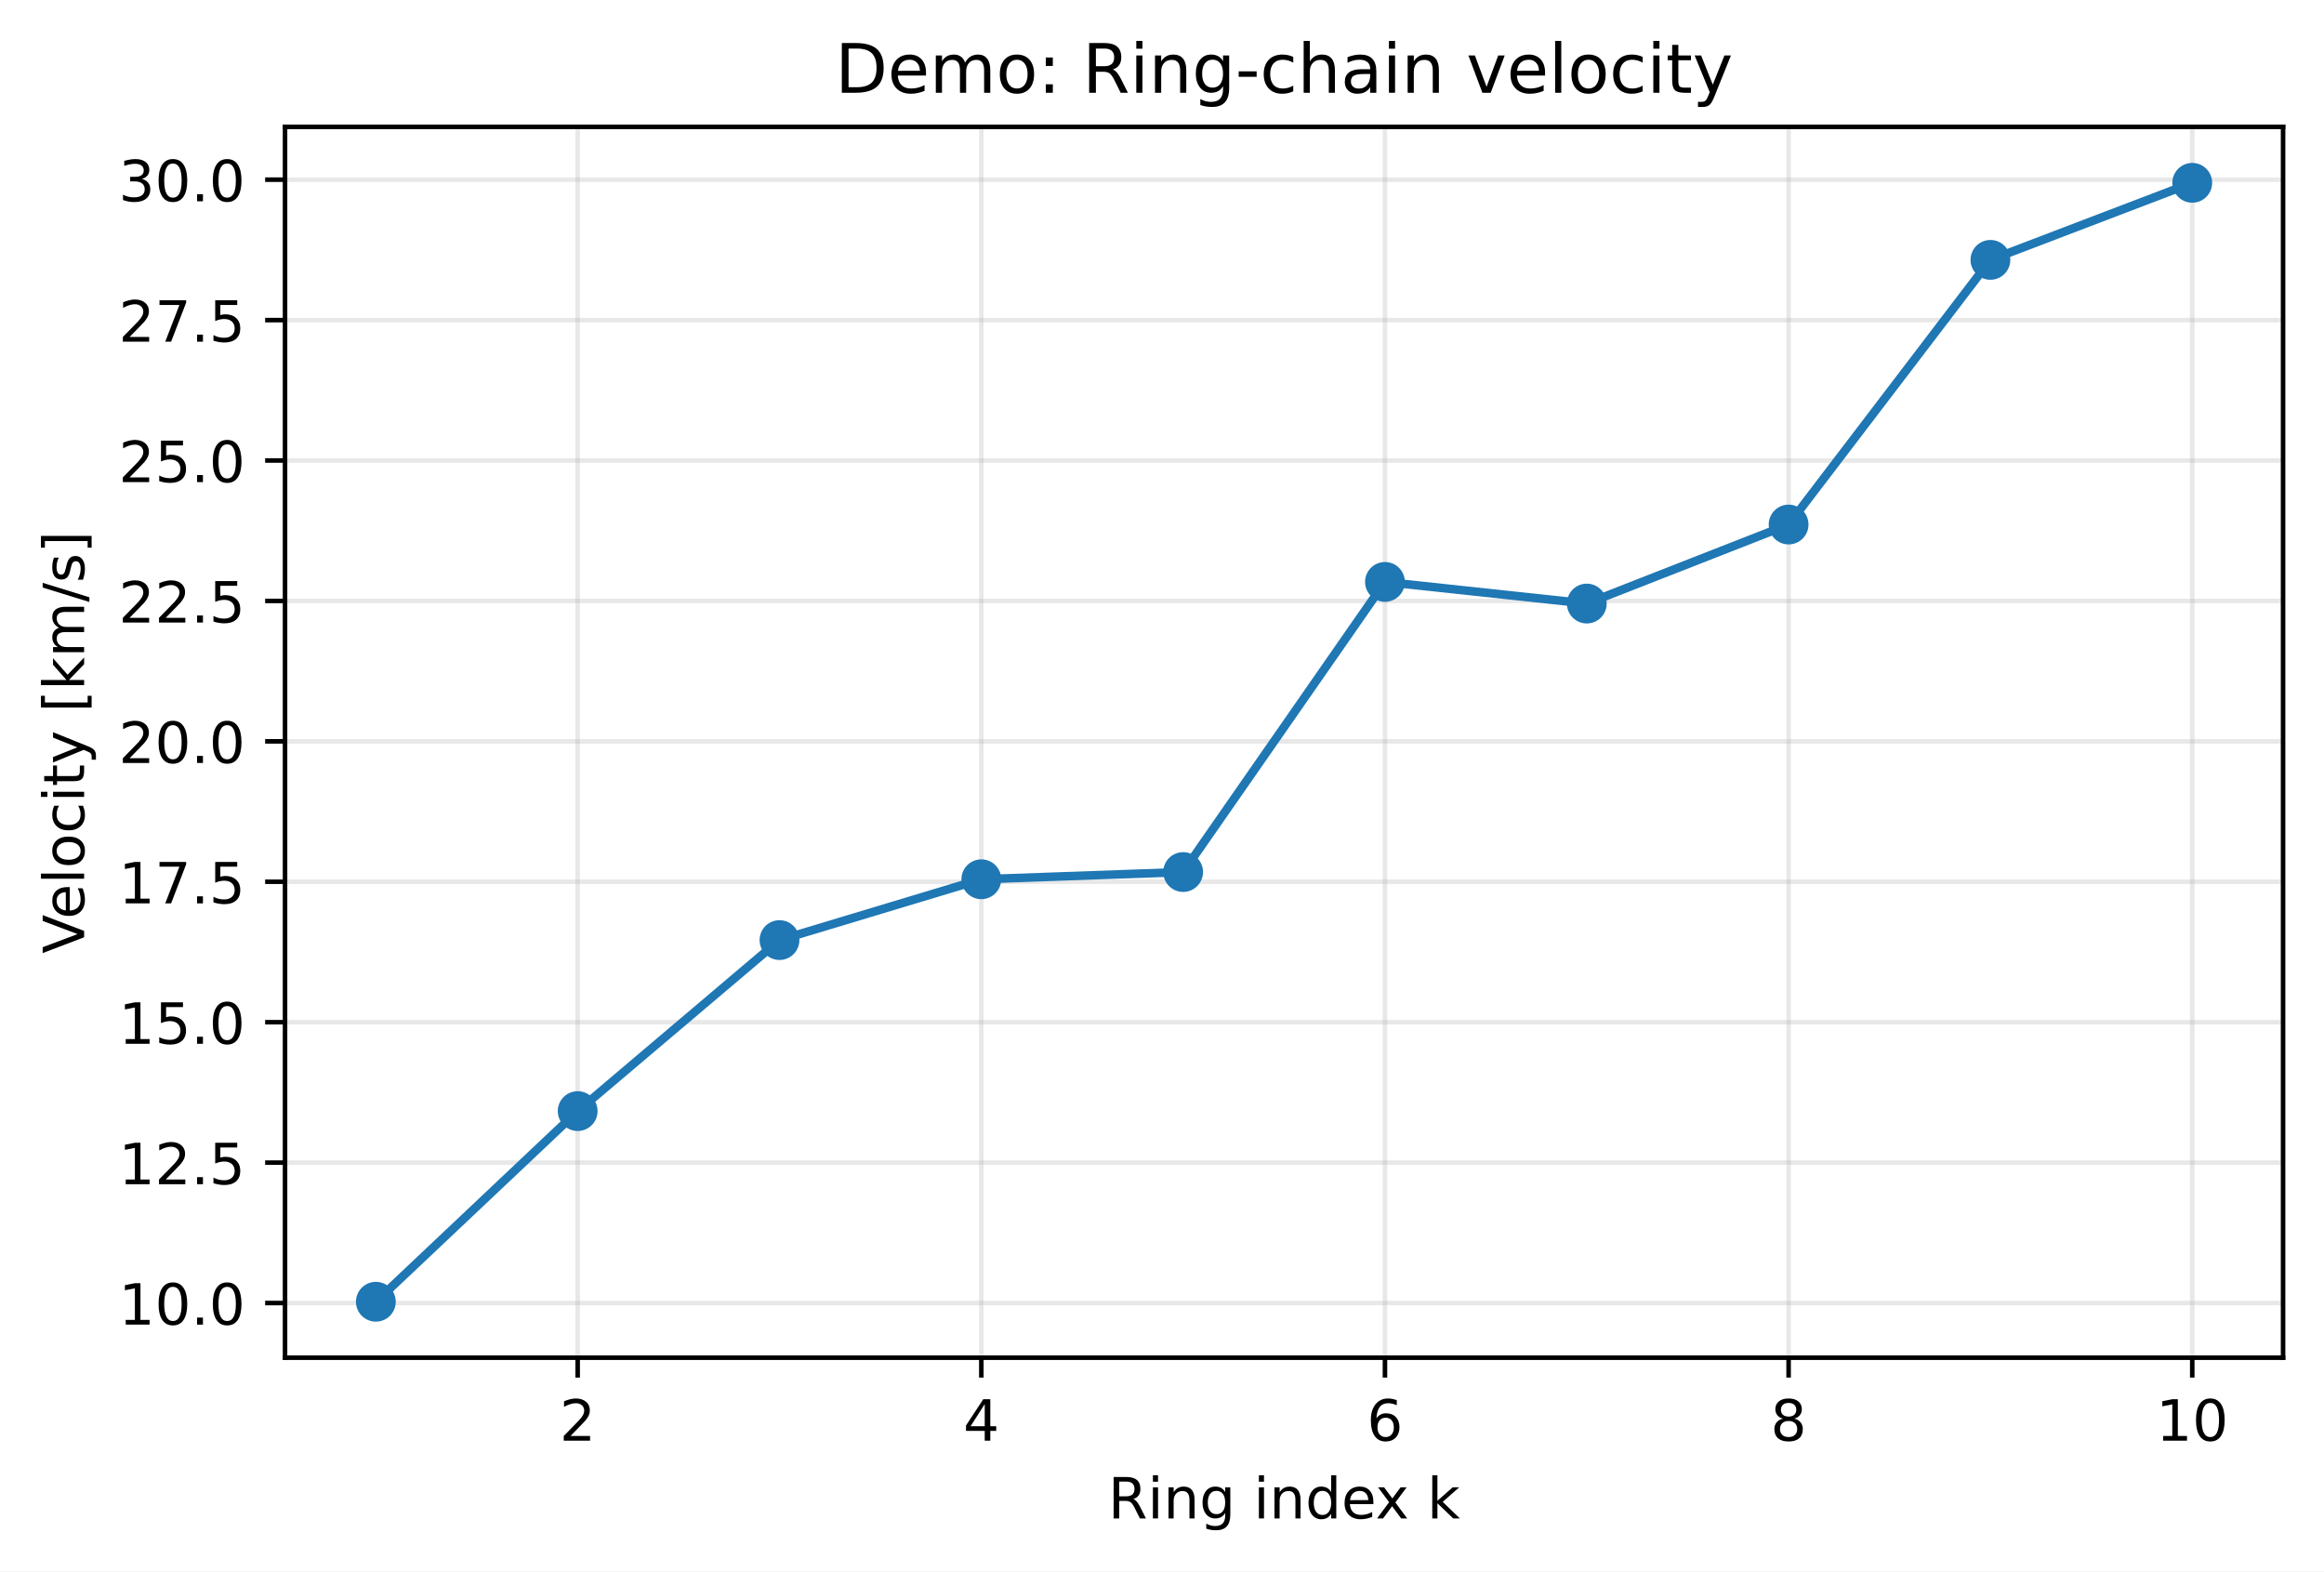
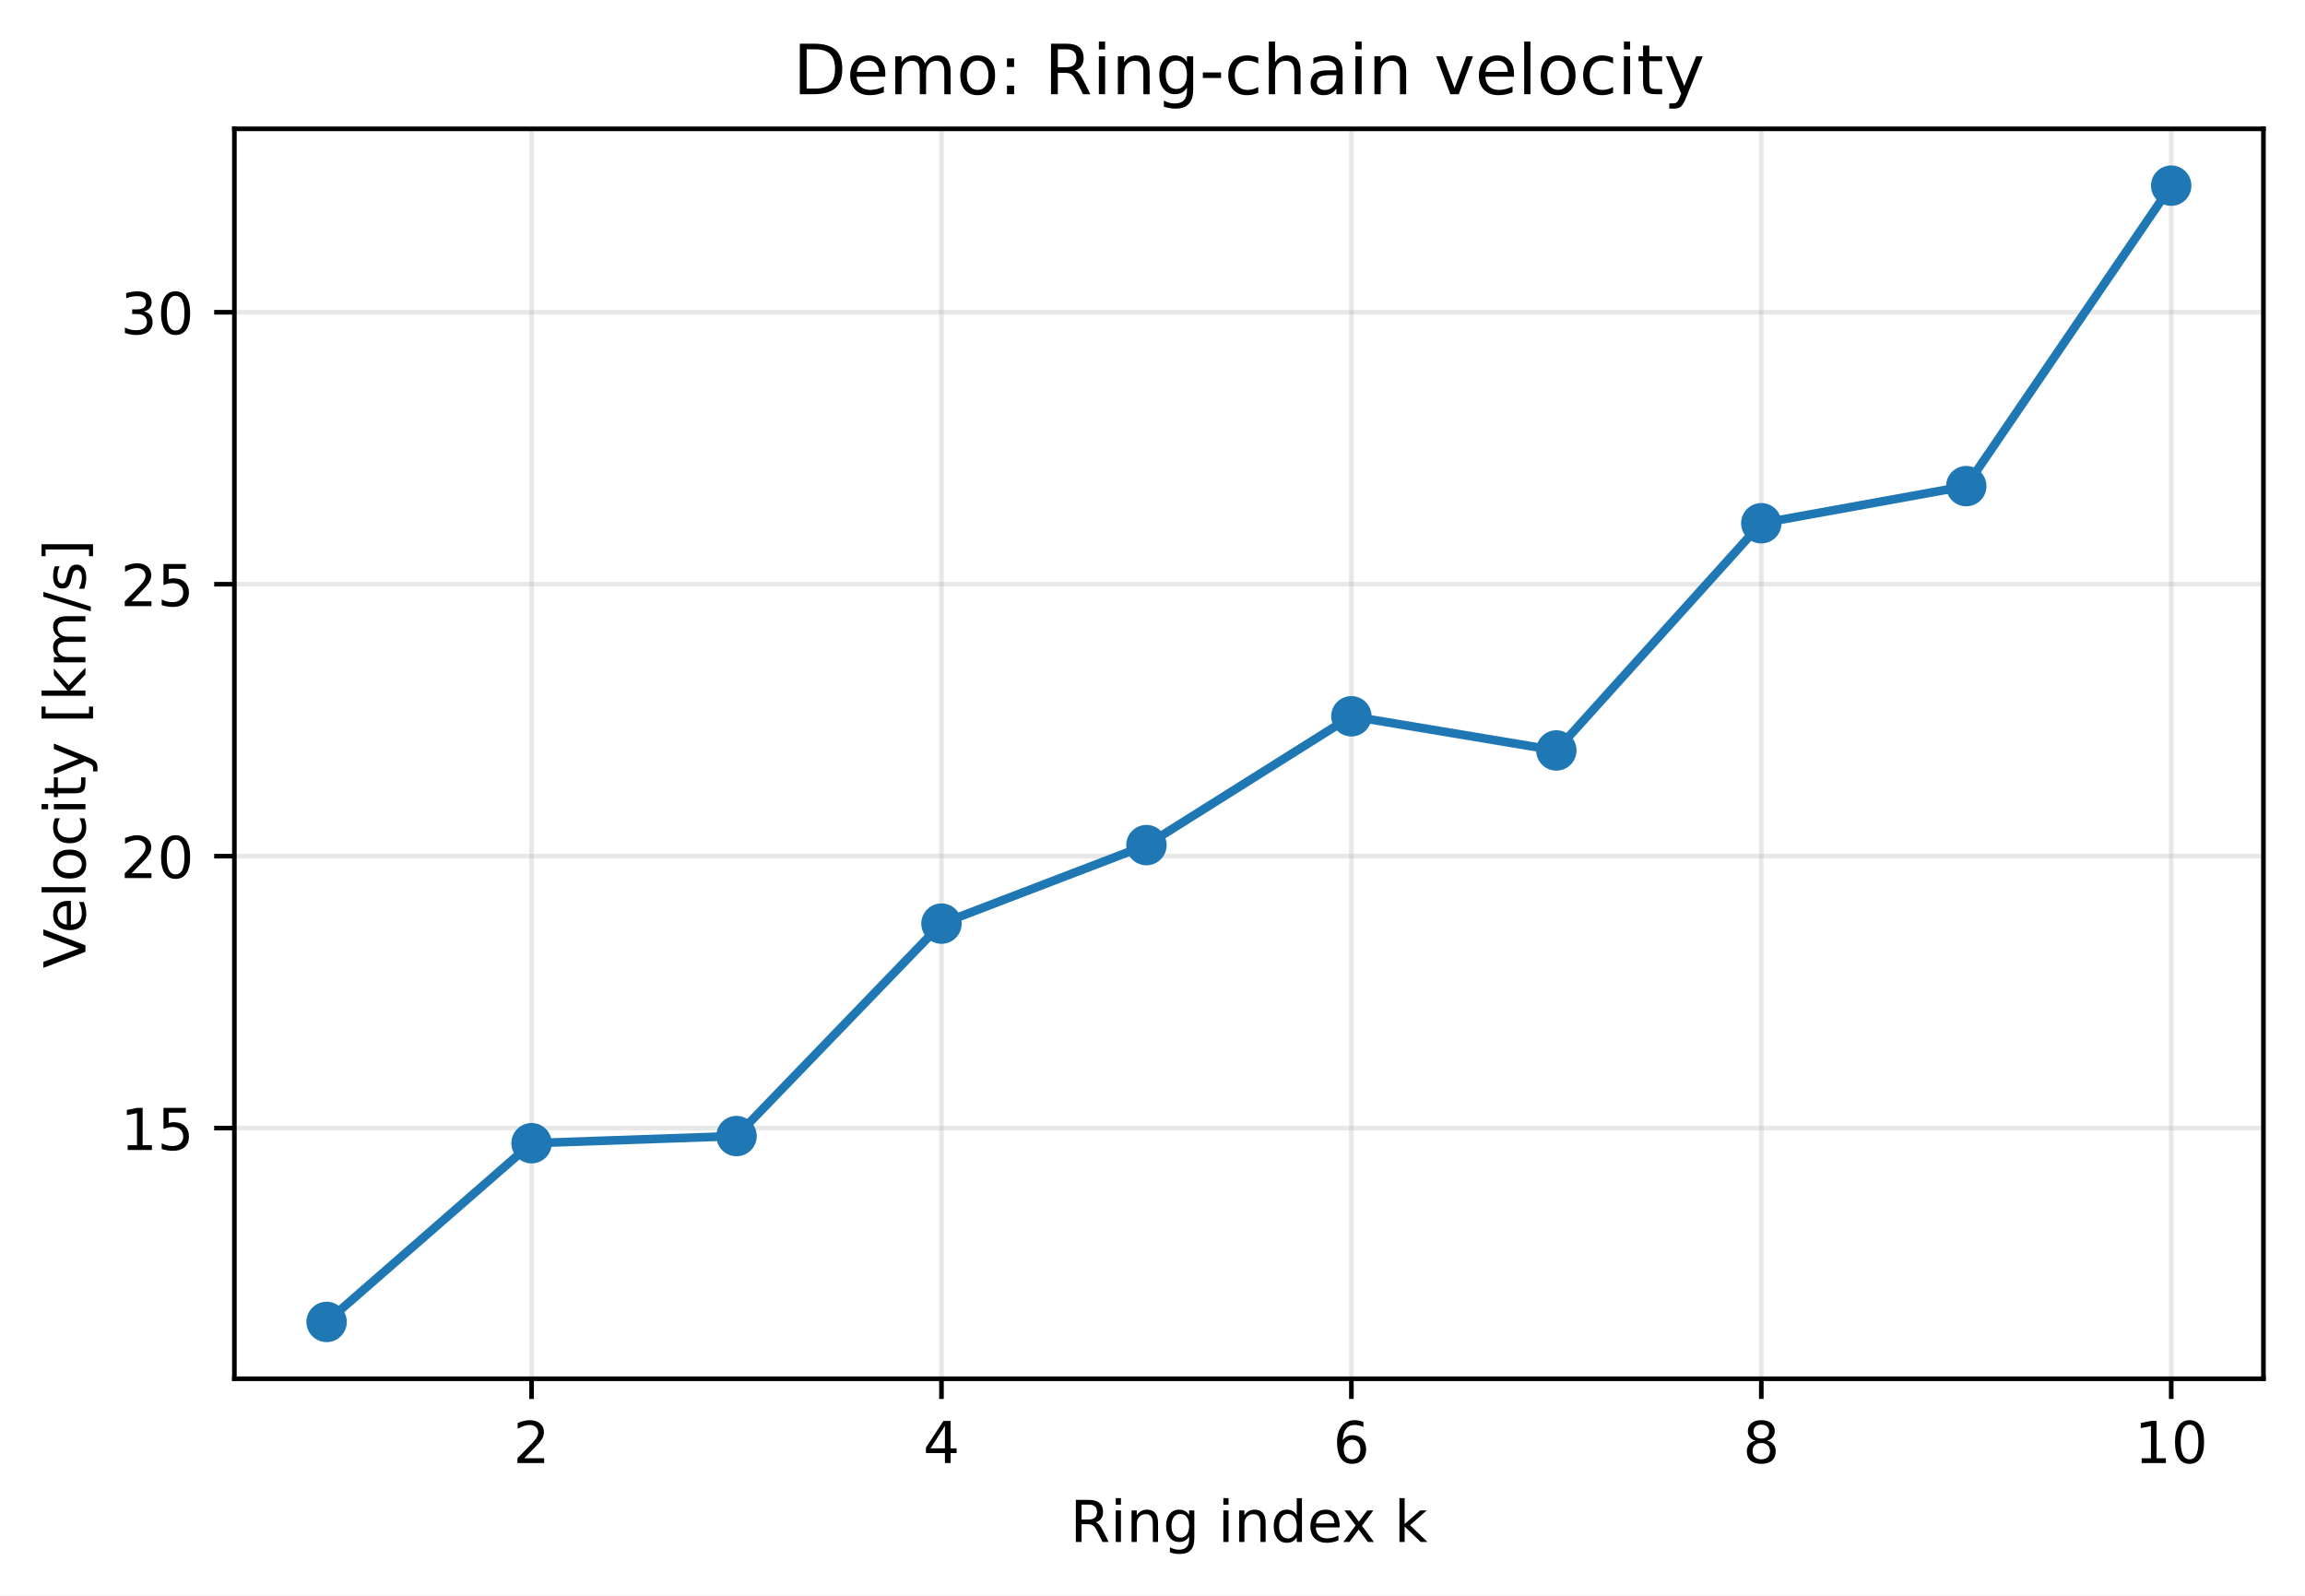
- <svg xmlns="http://www.w3.org/2000/svg" xmlns:xlink="http://www.w3.org/1999/xlink" width="408.84pt" height="276.396pt" viewBox="0 0 408.84 276.396" version="1.1">
+ <svg xmlns="http://www.w3.org/2000/svg" xmlns:xlink="http://www.w3.org/1999/xlink" width="399.299pt" height="276.396pt" viewBox="0 0 399.299 276.396" version="1.1">
  <defs>
    <style type="text/css">*{stroke-linejoin: round; stroke-linecap: butt}</style>
  </defs>
  <g id="figure_1">
    <g id="patch_1">
-       <path d="M 0 276.396  L 408.84 276.396  L 408.84 0  L 0 0  z " style="fill: #ffffff" />
+       <path d="M 0 276.396  L 399.299 276.396  L 399.299 0  L 0 0  z " style="fill: #ffffff" />
    </g>
    <g id="axes_1">
      <g id="patch_2">
-         <path d="M 50.144 238.84  L 401.64 238.84  L 401.64 22.318  L 50.144 22.318  z " style="fill: #ffffff" />
+         <path d="M 40.603 238.84  L 392.099 238.84  L 392.099 22.318  L 40.603 22.318  z " style="fill: #ffffff" />
      </g>
      <g id="matplotlib.axis_1">
        <g id="xtick_1">
          <g id="line2d_1">
-             <path d="M 101.625 238.84  L 101.625 22.318  " clip-path="url(#p082e2bdd74)" style="fill: none; stroke: #b0b0b0; stroke-opacity: 0.3; stroke-width: 0.8; stroke-linecap: square" />
+             <path d="M 92.085 238.84  L 92.085 22.318  " clip-path="url(#p000ee5e043)" style="fill: none; stroke: #b0b0b0; stroke-opacity: 0.3; stroke-width: 0.8; stroke-linecap: square" />
          </g>
          <g id="line2d_2">
            <defs>
-               <path id="md73d11deaa" d="M 0 0  L 0 3.5  " style="stroke: #000000; stroke-width: 0.8" />
+               <path id="mfd66ddc727" d="M 0 0  L 0 3.5  " style="stroke: #000000; stroke-width: 0.8" />
            </defs>
            <g>
-               <use xlink:href="#md73d11deaa" x="101.625" y="238.84" style="stroke: #000000; stroke-width: 0.8" />
+               <use xlink:href="#mfd66ddc727" x="92.085" y="238.84" style="stroke: #000000; stroke-width: 0.8" />
            </g>
          </g>
          <g id="text_1">
-             <g transform="translate(98.44425 253.4381) scale(0.1 -0.1)">
+             <g transform="translate(88.90362 253.4381) scale(0.1 -0.1)">
              <defs>
                <path id="DejaVuSans-32" d="M 1228 531  L 3431 531  L 3431 0  L 469 0  L 469 531  Q 828 903 1448 1529  Q 2069 2156 2228 2338  Q 2531 2678 2651 2914  Q 2772 3150 2772 3378  Q 2772 3750 2511 3984  Q 2250 4219 1831 4219  Q 1534 4219 1204 4116  Q 875 4013 500 3803  L 500 4441  Q 881 4594 1212 4672  Q 1544 4750 1819 4750  Q 2544 4750 2975 4387  Q 3406 4025 3406 3419  Q 3406 3131 3298 2873  Q 3191 2616 2906 2266  Q 2828 2175 2409 1742  Q 1991 1309 1228 531  z " transform="scale(0.015625)" />
              </defs>
              <use xlink:href="#DejaVuSans-32" />
            </g>
          </g>
        </g>
        <g id="xtick_2">
          <g id="line2d_3">
-             <path d="M 172.635 238.84  L 172.635 22.318  " clip-path="url(#p082e2bdd74)" style="fill: none; stroke: #b0b0b0; stroke-opacity: 0.3; stroke-width: 0.8; stroke-linecap: square" />
+             <path d="M 163.094 238.84  L 163.094 22.318  " clip-path="url(#p000ee5e043)" style="fill: none; stroke: #b0b0b0; stroke-opacity: 0.3; stroke-width: 0.8; stroke-linecap: square" />
          </g>
          <g id="line2d_4">
            <g>
-               <use xlink:href="#md73d11deaa" x="172.635" y="238.84" style="stroke: #000000; stroke-width: 0.8" />
+               <use xlink:href="#mfd66ddc727" x="163.094" y="238.84" style="stroke: #000000; stroke-width: 0.8" />
            </g>
          </g>
          <g id="text_2">
-             <g transform="translate(169.4536 253.4381) scale(0.1 -0.1)">
+             <g transform="translate(159.9129 253.4381) scale(0.1 -0.1)">
              <defs>
                <path id="DejaVuSans-34" d="M 2419 4116  L 825 1625  L 2419 1625  L 2419 4116  z M 2253 4666  L 3047 4666  L 3047 1625  L 3713 1625  L 3713 1100  L 3047 1100  L 3047 0  L 2419 0  L 2419 1100  L 313 1100  L 313 1709  L 2253 4666  z " transform="scale(0.015625)" />
              </defs>
              <use xlink:href="#DejaVuSans-34" />
            </g>
          </g>
        </g>
        <g id="xtick_3">
          <g id="line2d_5">
-             <path d="M 243.644 238.84  L 243.644 22.318  " clip-path="url(#p082e2bdd74)" style="fill: none; stroke: #b0b0b0; stroke-opacity: 0.3; stroke-width: 0.8; stroke-linecap: square" />
+             <path d="M 234.103 238.84  L 234.103 22.318  " clip-path="url(#p000ee5e043)" style="fill: none; stroke: #b0b0b0; stroke-opacity: 0.3; stroke-width: 0.8; stroke-linecap: square" />
          </g>
          <g id="line2d_6">
            <g>
-               <use xlink:href="#md73d11deaa" x="243.644" y="238.84" style="stroke: #000000; stroke-width: 0.8" />
+               <use xlink:href="#mfd66ddc727" x="234.103" y="238.84" style="stroke: #000000; stroke-width: 0.8" />
            </g>
          </g>
          <g id="text_3">
-             <g transform="translate(240.4629 253.4381) scale(0.1 -0.1)">
+             <g transform="translate(230.9222 253.4381) scale(0.1 -0.1)">
              <defs>
                <path id="DejaVuSans-36" d="M 2113 2584  Q 1688 2584 1439 2293  Q 1191 2003 1191 1497  Q 1191 994 1439 701  Q 1688 409 2113 409  Q 2538 409 2786 701  Q 3034 994 3034 1497  Q 3034 2003 2786 2293  Q 2538 2584 2113 2584  z M 3366 4563  L 3366 3988  Q 3128 4100 2886 4159  Q 2644 4219 2406 4219  Q 1781 4219 1451 3797  Q 1122 3375 1075 2522  Q 1259 2794 1537 2939  Q 1816 3084 2150 3084  Q 2853 3084 3261 2657  Q 3669 2231 3669 1497  Q 3669 778 3244 343  Q 2819 -91 2113 -91  Q 1303 -91 875 529  Q 447 1150 447 2328  Q 447 3434 972 4092  Q 1497 4750 2381 4750  Q 2619 4750 2861 4703  Q 3103 4656 3366 4563  z " transform="scale(0.015625)" />
              </defs>
              <use xlink:href="#DejaVuSans-36" />
            </g>
          </g>
        </g>
        <g id="xtick_4">
          <g id="line2d_7">
-             <path d="M 314.653 238.84  L 314.653 22.318  " clip-path="url(#p082e2bdd74)" style="fill: none; stroke: #b0b0b0; stroke-opacity: 0.3; stroke-width: 0.8; stroke-linecap: square" />
+             <path d="M 305.113 238.84  L 305.113 22.318  " clip-path="url(#p000ee5e043)" style="fill: none; stroke: #b0b0b0; stroke-opacity: 0.3; stroke-width: 0.8; stroke-linecap: square" />
          </g>
          <g id="line2d_8">
            <g>
-               <use xlink:href="#md73d11deaa" x="314.653" y="238.84" style="stroke: #000000; stroke-width: 0.8" />
+               <use xlink:href="#mfd66ddc727" x="305.113" y="238.84" style="stroke: #000000; stroke-width: 0.8" />
            </g>
          </g>
          <g id="text_4">
-             <g transform="translate(311.4722 253.4381) scale(0.1 -0.1)">
+             <g transform="translate(301.9315 253.4381) scale(0.1 -0.1)">
              <defs>
                <path id="DejaVuSans-38" d="M 2034 2216  Q 1584 2216 1326 1975  Q 1069 1734 1069 1313  Q 1069 891 1326 650  Q 1584 409 2034 409  Q 2484 409 2743 651  Q 3003 894 3003 1313  Q 3003 1734 2745 1975  Q 2488 2216 2034 2216  z M 1403 2484  Q 997 2584 770 2862  Q 544 3141 544 3541  Q 544 4100 942 4425  Q 1341 4750 2034 4750  Q 2731 4750 3128 4425  Q 3525 4100 3525 3541  Q 3525 3141 3298 2862  Q 3072 2584 2669 2484  Q 3125 2378 3379 2068  Q 3634 1759 3634 1313  Q 3634 634 3220 271  Q 2806 -91 2034 -91  Q 1263 -91 848 271  Q 434 634 434 1313  Q 434 1759 690 2068  Q 947 2378 1403 2484  z M 1172 3481  Q 1172 3119 1398 2916  Q 1625 2713 2034 2713  Q 2441 2713 2670 2916  Q 2900 3119 2900 3481  Q 2900 3844 2670 4047  Q 2441 4250 2034 4250  Q 1625 4250 1398 4047  Q 1172 3844 1172 3481  z " transform="scale(0.015625)" />
              </defs>
              <use xlink:href="#DejaVuSans-38" />
            </g>
          </g>
        </g>
        <g id="xtick_5">
          <g id="line2d_9">
-             <path d="M 385.663 238.84  L 385.663 22.318  " clip-path="url(#p082e2bdd74)" style="fill: none; stroke: #b0b0b0; stroke-opacity: 0.3; stroke-width: 0.8; stroke-linecap: square" />
+             <path d="M 376.122 238.84  L 376.122 22.318  " clip-path="url(#p000ee5e043)" style="fill: none; stroke: #b0b0b0; stroke-opacity: 0.3; stroke-width: 0.8; stroke-linecap: square" />
          </g>
          <g id="line2d_10">
            <g>
-               <use xlink:href="#md73d11deaa" x="385.663" y="238.84" style="stroke: #000000; stroke-width: 0.8" />
+               <use xlink:href="#mfd66ddc727" x="376.122" y="238.84" style="stroke: #000000; stroke-width: 0.8" />
            </g>
          </g>
          <g id="text_5">
-             <g transform="translate(379.3002 253.4381) scale(0.1 -0.1)">
+             <g transform="translate(369.7596 253.4381) scale(0.1 -0.1)">
              <defs>
                <path id="DejaVuSans-31" d="M 794 531  L 1825 531  L 1825 4091  L 703 3866  L 703 4441  L 1819 4666  L 2450 4666  L 2450 531  L 3481 531  L 3481 0  L 794 0  L 794 531  z " transform="scale(0.015625)" />
                <path id="DejaVuSans-30" d="M 2034 4250  Q 1547 4250 1301 3770  Q 1056 3291 1056 2328  Q 1056 1369 1301 889  Q 1547 409 2034 409  Q 2525 409 2770 889  Q 3016 1369 3016 2328  Q 3016 3291 2770 3770  Q 2525 4250 2034 4250  z M 2034 4750  Q 2819 4750 3233 4129  Q 3647 3509 3647 2328  Q 3647 1150 3233 529  Q 2819 -91 2034 -91  Q 1250 -91 836 529  Q 422 1150 422 2328  Q 422 3509 836 4129  Q 1250 4750 2034 4750  z " transform="scale(0.015625)" />
              </defs>
              <use xlink:href="#DejaVuSans-31" />
              <use xlink:href="#DejaVuSans-30" transform="translate(63.62305 0)" />
            </g>
          </g>
        </g>
        <g id="text_6">
-           <g transform="translate(194.9316 267.1163) scale(0.1 -0.1)">
+           <g transform="translate(185.391 267.1163) scale(0.1 -0.1)">
            <defs>
              <path id="DejaVuSans-52" d="M 2841 2188  Q 3044 2119 3236 1894  Q 3428 1669 3622 1275  L 4263 0  L 3584 0  L 2988 1197  Q 2756 1666 2539 1819  Q 2322 1972 1947 1972  L 1259 1972  L 1259 0  L 628 0  L 628 4666  L 2053 4666  Q 2853 4666 3247 4331  Q 3641 3997 3641 3322  Q 3641 2881 3436 2590  Q 3231 2300 2841 2188  z M 1259 4147  L 1259 2491  L 2053 2491  Q 2509 2491 2742 2702  Q 2975 2913 2975 3322  Q 2975 3731 2742 3939  Q 2509 4147 2053 4147  L 1259 4147  z " transform="scale(0.015625)" />
              <path id="DejaVuSans-69" d="M 603 3500  L 1178 3500  L 1178 0  L 603 0  L 603 3500  z M 603 4863  L 1178 4863  L 1178 4134  L 603 4134  L 603 4863  z " transform="scale(0.015625)" />
              <path id="DejaVuSans-6e" d="M 3513 2113  L 3513 0  L 2938 0  L 2938 2094  Q 2938 2591 2744 2837  Q 2550 3084 2163 3084  Q 1697 3084 1428 2787  Q 1159 2491 1159 1978  L 1159 0  L 581 0  L 581 3500  L 1159 3500  L 1159 2956  Q 1366 3272 1645 3428  Q 1925 3584 2291 3584  Q 2894 3584 3203 3211  Q 3513 2838 3513 2113  z " transform="scale(0.015625)" />
              <path id="DejaVuSans-67" d="M 2906 1791  Q 2906 2416 2648 2759  Q 2391 3103 1925 3103  Q 1463 3103 1205 2759  Q 947 2416 947 1791  Q 947 1169 1205 825  Q 1463 481 1925 481  Q 2391 481 2648 825  Q 2906 1169 2906 1791  z M 3481 434  Q 3481 -459 3084 -895  Q 2688 -1331 1869 -1331  Q 1566 -1331 1297 -1286  Q 1028 -1241 775 -1147  L 775 -588  Q 1028 -725 1275 -790  Q 1522 -856 1778 -856  Q 2344 -856 2625 -561  Q 2906 -266 2906 331  L 2906 616  Q 2728 306 2450 153  Q 2172 0 1784 0  Q 1141 0 747 490  Q 353 981 353 1791  Q 353 2603 747 3093  Q 1141 3584 1784 3584  Q 2172 3584 2450 3431  Q 2728 3278 2906 2969  L 2906 3500  L 3481 3500  L 3481 434  z " transform="scale(0.015625)" />
              <path id="DejaVuSans-20" transform="scale(0.015625)" />
              <path id="DejaVuSans-64" d="M 2906 2969  L 2906 4863  L 3481 4863  L 3481 0  L 2906 0  L 2906 525  Q 2725 213 2448 61  Q 2172 -91 1784 -91  Q 1150 -91 751 415  Q 353 922 353 1747  Q 353 2572 751 3078  Q 1150 3584 1784 3584  Q 2172 3584 2448 3432  Q 2725 3281 2906 2969  z M 947 1747  Q 947 1113 1208 752  Q 1469 391 1925 391  Q 2381 391 2643 752  Q 2906 1113 2906 1747  Q 2906 2381 2643 2742  Q 2381 3103 1925 3103  Q 1469 3103 1208 2742  Q 947 2381 947 1747  z " transform="scale(0.015625)" />
              <path id="DejaVuSans-65" d="M 3597 1894  L 3597 1613  L 953 1613  Q 991 1019 1311 708  Q 1631 397 2203 397  Q 2534 397 2845 478  Q 3156 559 3463 722  L 3463 178  Q 3153 47 2828 -22  Q 2503 -91 2169 -91  Q 1331 -91 842 396  Q 353 884 353 1716  Q 353 2575 817 3079  Q 1281 3584 2069 3584  Q 2775 3584 3186 3129  Q 3597 2675 3597 1894  z M 3022 2063  Q 3016 2534 2758 2815  Q 2500 3097 2075 3097  Q 1594 3097 1305 2825  Q 1016 2553 972 2059  L 3022 2063  z " transform="scale(0.015625)" />
              <path id="DejaVuSans-78" d="M 3513 3500  L 2247 1797  L 3578 0  L 2900 0  L 1881 1375  L 863 0  L 184 0  L 1544 1831  L 300 3500  L 978 3500  L 1906 2253  L 2834 3500  L 3513 3500  z " transform="scale(0.015625)" />
              <path id="DejaVuSans-6b" d="M 581 4863  L 1159 4863  L 1159 1991  L 2875 3500  L 3609 3500  L 1753 1863  L 3688 0  L 2938 0  L 1159 1709  L 1159 0  L 581 0  L 581 4863  z " transform="scale(0.015625)" />
            </defs>
            <use xlink:href="#DejaVuSans-52" />
            <use xlink:href="#DejaVuSans-69" transform="translate(69.48242 0)" />
            <use xlink:href="#DejaVuSans-6e" transform="translate(97.26562 0)" />
            <use xlink:href="#DejaVuSans-67" transform="translate(160.6445 0)" />
            <use xlink:href="#DejaVuSans-20" transform="translate(224.1211 0)" />
            <use xlink:href="#DejaVuSans-69" transform="translate(255.9082 0)" />
            <use xlink:href="#DejaVuSans-6e" transform="translate(283.6914 0)" />
            <use xlink:href="#DejaVuSans-64" transform="translate(347.0703 0)" />
            <use xlink:href="#DejaVuSans-65" transform="translate(410.5469 0)" />
            <use xlink:href="#DejaVuSans-78" transform="translate(470.3203 0)" />
            <use xlink:href="#DejaVuSans-20" transform="translate(529.5 0)" />
            <use xlink:href="#DejaVuSans-6b" transform="translate(561.2871 0)" />
          </g>
        </g>
      </g>
      <g id="matplotlib.axis_2">
        <g id="ytick_1">
          <g id="line2d_11">
-             <path d="M 50.144 229.222  L 401.64 229.222  " clip-path="url(#p082e2bdd74)" style="fill: none; stroke: #b0b0b0; stroke-opacity: 0.3; stroke-width: 0.8; stroke-linecap: square" />
+             <path d="M 40.603 195.414  L 392.099 195.414  " clip-path="url(#p000ee5e043)" style="fill: none; stroke: #b0b0b0; stroke-opacity: 0.3; stroke-width: 0.8; stroke-linecap: square" />
          </g>
          <g id="line2d_12">
            <defs>
-               <path id="m01a987c7f9" d="M 0 0  L -3.5 0  " style="stroke: #000000; stroke-width: 0.8" />
+               <path id="mdc98a4d219" d="M 0 0  L -3.5 0  " style="stroke: #000000; stroke-width: 0.8" />
            </defs>
            <g>
-               <use xlink:href="#m01a987c7f9" x="50.144" y="229.222" style="stroke: #000000; stroke-width: 0.8" />
+               <use xlink:href="#mdc98a4d219" x="40.603" y="195.414" style="stroke: #000000; stroke-width: 0.8" />
            </g>
          </g>
          <g id="text_7">
-             <g transform="translate(20.87813 233.0214) scale(0.1 -0.1)">
-               <defs>
-                 <path id="DejaVuSans-2e" d="M 684 794  L 1344 794  L 1344 0  L 684 0  L 684 794  z " transform="scale(0.015625)" />
+             <g transform="translate(20.87813 199.2132) scale(0.1 -0.1)">
+               <defs>
+                 <path id="DejaVuSans-35" d="M 691 4666  L 3169 4666  L 3169 4134  L 1269 4134  L 1269 2991  Q 1406 3038 1543 3061  Q 1681 3084 1819 3084  Q 2600 3084 3056 2656  Q 3513 2228 3513 1497  Q 3513 744 3044 326  Q 2575 -91 1722 -91  Q 1428 -91 1123 -41  Q 819 9 494 109  L 494 744  Q 775 591 1075 516  Q 1375 441 1709 441  Q 2250 441 2565 725  Q 2881 1009 2881 1497  Q 2881 1984 2565 2268  Q 2250 2553 1709 2553  Q 1456 2553 1204 2497  Q 953 2441 691 2322  L 691 4666  z " transform="scale(0.015625)" />
              </defs>
              <use xlink:href="#DejaVuSans-31" />
-               <use xlink:href="#DejaVuSans-30" transform="translate(63.62305 0)" />
-               <use xlink:href="#DejaVuSans-2e" transform="translate(127.2461 0)" />
-               <use xlink:href="#DejaVuSans-30" transform="translate(159.0332 0)" />
+               <use xlink:href="#DejaVuSans-35" transform="translate(63.62305 0)" />
            </g>
          </g>
        </g>
        <g id="ytick_2">
          <g id="line2d_13">
-             <path d="M 50.144 204.52  L 401.64 204.52  " clip-path="url(#p082e2bdd74)" style="fill: none; stroke: #b0b0b0; stroke-opacity: 0.3; stroke-width: 0.8; stroke-linecap: square" />
+             <path d="M 40.603 148.306  L 392.099 148.306  " clip-path="url(#p000ee5e043)" style="fill: none; stroke: #b0b0b0; stroke-opacity: 0.3; stroke-width: 0.8; stroke-linecap: square" />
          </g>
          <g id="line2d_14">
            <g>
-               <use xlink:href="#m01a987c7f9" x="50.144" y="204.52" style="stroke: #000000; stroke-width: 0.8" />
+               <use xlink:href="#mdc98a4d219" x="40.603" y="148.306" style="stroke: #000000; stroke-width: 0.8" />
            </g>
          </g>
          <g id="text_8">
-             <g transform="translate(20.87813 208.3196) scale(0.1 -0.1)">
-               <defs>
-                 <path id="DejaVuSans-35" d="M 691 4666  L 3169 4666  L 3169 4134  L 1269 4134  L 1269 2991  Q 1406 3038 1543 3061  Q 1681 3084 1819 3084  Q 2600 3084 3056 2656  Q 3513 2228 3513 1497  Q 3513 744 3044 326  Q 2575 -91 1722 -91  Q 1428 -91 1123 -41  Q 819 9 494 109  L 494 744  Q 775 591 1075 516  Q 1375 441 1709 441  Q 2250 441 2565 725  Q 2881 1009 2881 1497  Q 2881 1984 2565 2268  Q 2250 2553 1709 2553  Q 1456 2553 1204 2497  Q 953 2441 691 2322  L 691 4666  z " transform="scale(0.015625)" />
-               </defs>
-               <use xlink:href="#DejaVuSans-31" />
-               <use xlink:href="#DejaVuSans-32" transform="translate(63.62305 0)" />
-               <use xlink:href="#DejaVuSans-2e" transform="translate(127.2461 0)" />
-               <use xlink:href="#DejaVuSans-35" transform="translate(159.0332 0)" />
+             <g transform="translate(20.87813 152.1055) scale(0.1 -0.1)">
+               <use xlink:href="#DejaVuSans-32" />
+               <use xlink:href="#DejaVuSans-30" transform="translate(63.62305 0)" />
            </g>
          </g>
        </g>
        <g id="ytick_3">
          <g id="line2d_15">
-             <path d="M 50.144 179.819  L 401.64 179.819  " clip-path="url(#p082e2bdd74)" style="fill: none; stroke: #b0b0b0; stroke-opacity: 0.3; stroke-width: 0.8; stroke-linecap: square" />
+             <path d="M 40.603 101.199  L 392.099 101.199  " clip-path="url(#p000ee5e043)" style="fill: none; stroke: #b0b0b0; stroke-opacity: 0.3; stroke-width: 0.8; stroke-linecap: square" />
          </g>
          <g id="line2d_16">
            <g>
-               <use xlink:href="#m01a987c7f9" x="50.144" y="179.819" style="stroke: #000000; stroke-width: 0.8" />
+               <use xlink:href="#mdc98a4d219" x="40.603" y="101.199" style="stroke: #000000; stroke-width: 0.8" />
            </g>
          </g>
          <g id="text_9">
-             <g transform="translate(20.87813 183.6178) scale(0.1 -0.1)">
-               <use xlink:href="#DejaVuSans-31" />
+             <g transform="translate(20.87813 104.9977) scale(0.1 -0.1)">
+               <use xlink:href="#DejaVuSans-32" />
              <use xlink:href="#DejaVuSans-35" transform="translate(63.62305 0)" />
-               <use xlink:href="#DejaVuSans-2e" transform="translate(127.2461 0)" />
-               <use xlink:href="#DejaVuSans-30" transform="translate(159.0332 0)" />
            </g>
          </g>
        </g>
        <g id="ytick_4">
          <g id="line2d_17">
-             <path d="M 50.144 155.117  L 401.64 155.117  " clip-path="url(#p082e2bdd74)" style="fill: none; stroke: #b0b0b0; stroke-opacity: 0.3; stroke-width: 0.8; stroke-linecap: square" />
+             <path d="M 40.603 54.091  L 392.099 54.091  " clip-path="url(#p000ee5e043)" style="fill: none; stroke: #b0b0b0; stroke-opacity: 0.3; stroke-width: 0.8; stroke-linecap: square" />
          </g>
          <g id="line2d_18">
            <g>
-               <use xlink:href="#m01a987c7f9" x="50.144" y="155.117" style="stroke: #000000; stroke-width: 0.8" />
+               <use xlink:href="#mdc98a4d219" x="40.603" y="54.091" style="stroke: #000000; stroke-width: 0.8" />
            </g>
          </g>
          <g id="text_10">
-             <g transform="translate(20.87813 158.916) scale(0.1 -0.1)">
-               <defs>
-                 <path id="DejaVuSans-37" d="M 525 4666  L 3525 4666  L 3525 4397  L 1831 0  L 1172 0  L 2766 4134  L 525 4134  L 525 4666  z " transform="scale(0.015625)" />
-               </defs>
-               <use xlink:href="#DejaVuSans-31" />
-               <use xlink:href="#DejaVuSans-37" transform="translate(63.62305 0)" />
-               <use xlink:href="#DejaVuSans-2e" transform="translate(127.2461 0)" />
-               <use xlink:href="#DejaVuSans-35" transform="translate(159.0332 0)" />
-             </g>
-           </g>
-         </g>
-         <g id="ytick_5">
-           <g id="line2d_19">
-             <path d="M 50.144 130.415  L 401.64 130.415  " clip-path="url(#p082e2bdd74)" style="fill: none; stroke: #b0b0b0; stroke-opacity: 0.3; stroke-width: 0.8; stroke-linecap: square" />
-           </g>
-           <g id="line2d_20">
-             <g>
-               <use xlink:href="#m01a987c7f9" x="50.144" y="130.415" style="stroke: #000000; stroke-width: 0.8" />
-             </g>
-           </g>
-           <g id="text_11">
-             <g transform="translate(20.87813 134.2142) scale(0.1 -0.1)">
-               <use xlink:href="#DejaVuSans-32" />
-               <use xlink:href="#DejaVuSans-30" transform="translate(63.62305 0)" />
-               <use xlink:href="#DejaVuSans-2e" transform="translate(127.2461 0)" />
-               <use xlink:href="#DejaVuSans-30" transform="translate(159.0332 0)" />
-             </g>
-           </g>
-         </g>
-         <g id="ytick_6">
-           <g id="line2d_21">
-             <path d="M 50.144 105.713  L 401.64 105.713  " clip-path="url(#p082e2bdd74)" style="fill: none; stroke: #b0b0b0; stroke-opacity: 0.3; stroke-width: 0.8; stroke-linecap: square" />
-           </g>
-           <g id="line2d_22">
-             <g>
-               <use xlink:href="#m01a987c7f9" x="50.144" y="105.713" style="stroke: #000000; stroke-width: 0.8" />
-             </g>
-           </g>
-           <g id="text_12">
-             <g transform="translate(20.87813 109.5123) scale(0.1 -0.1)">
-               <use xlink:href="#DejaVuSans-32" />
-               <use xlink:href="#DejaVuSans-32" transform="translate(63.62305 0)" />
-               <use xlink:href="#DejaVuSans-2e" transform="translate(127.2461 0)" />
-               <use xlink:href="#DejaVuSans-35" transform="translate(159.0332 0)" />
-             </g>
-           </g>
-         </g>
-         <g id="ytick_7">
-           <g id="line2d_23">
-             <path d="M 50.144 81.011  L 401.64 81.011  " clip-path="url(#p082e2bdd74)" style="fill: none; stroke: #b0b0b0; stroke-opacity: 0.3; stroke-width: 0.8; stroke-linecap: square" />
-           </g>
-           <g id="line2d_24">
-             <g>
-               <use xlink:href="#m01a987c7f9" x="50.144" y="81.011" style="stroke: #000000; stroke-width: 0.8" />
-             </g>
-           </g>
-           <g id="text_13">
-             <g transform="translate(20.87813 84.81054) scale(0.1 -0.1)">
-               <use xlink:href="#DejaVuSans-32" />
-               <use xlink:href="#DejaVuSans-35" transform="translate(63.62305 0)" />
-               <use xlink:href="#DejaVuSans-2e" transform="translate(127.2461 0)" />
-               <use xlink:href="#DejaVuSans-30" transform="translate(159.0332 0)" />
-             </g>
-           </g>
-         </g>
-         <g id="ytick_8">
-           <g id="line2d_25">
-             <path d="M 50.144 56.31  L 401.64 56.31  " clip-path="url(#p082e2bdd74)" style="fill: none; stroke: #b0b0b0; stroke-opacity: 0.3; stroke-width: 0.8; stroke-linecap: square" />
-           </g>
-           <g id="line2d_26">
-             <g>
-               <use xlink:href="#m01a987c7f9" x="50.144" y="56.31" style="stroke: #000000; stroke-width: 0.8" />
-             </g>
-           </g>
-           <g id="text_14">
-             <g transform="translate(20.87813 60.10872) scale(0.1 -0.1)">
-               <use xlink:href="#DejaVuSans-32" />
-               <use xlink:href="#DejaVuSans-37" transform="translate(63.62305 0)" />
-               <use xlink:href="#DejaVuSans-2e" transform="translate(127.2461 0)" />
-               <use xlink:href="#DejaVuSans-35" transform="translate(159.0332 0)" />
-             </g>
-           </g>
-         </g>
-         <g id="ytick_9">
-           <g id="line2d_27">
-             <path d="M 50.144 31.608  L 401.64 31.608  " clip-path="url(#p082e2bdd74)" style="fill: none; stroke: #b0b0b0; stroke-opacity: 0.3; stroke-width: 0.8; stroke-linecap: square" />
-           </g>
-           <g id="line2d_28">
-             <g>
-               <use xlink:href="#m01a987c7f9" x="50.144" y="31.608" style="stroke: #000000; stroke-width: 0.8" />
-             </g>
-           </g>
-           <g id="text_15">
-             <g transform="translate(20.87813 35.40691) scale(0.1 -0.1)">
+             <g transform="translate(20.87813 57.89) scale(0.1 -0.1)">
              <defs>
                <path id="DejaVuSans-33" d="M 2597 2516  Q 3050 2419 3304 2112  Q 3559 1806 3559 1356  Q 3559 666 3084 287  Q 2609 -91 1734 -91  Q 1441 -91 1130 -33  Q 819 25 488 141  L 488 750  Q 750 597 1062 519  Q 1375 441 1716 441  Q 2309 441 2620 675  Q 2931 909 2931 1356  Q 2931 1769 2642 2001  Q 2353 2234 1838 2234  L 1294 2234  L 1294 2753  L 1863 2753  Q 2328 2753 2575 2939  Q 2822 3125 2822 3475  Q 2822 3834 2567 4026  Q 2313 4219 1838 4219  Q 1578 4219 1281 4162  Q 984 4106 628 3988  L 628 4550  Q 988 4650 1302 4700  Q 1616 4750 1894 4750  Q 2613 4750 3031 4423  Q 3450 4097 3450 3541  Q 3450 3153 3228 2886  Q 3006 2619 2597 2516  z " transform="scale(0.015625)" />
              </defs>
              <use xlink:href="#DejaVuSans-33" />
              <use xlink:href="#DejaVuSans-30" transform="translate(63.62305 0)" />
-               <use xlink:href="#DejaVuSans-2e" transform="translate(127.2461 0)" />
-               <use xlink:href="#DejaVuSans-30" transform="translate(159.0332 0)" />
-             </g>
-           </g>
-         </g>
-         <g id="text_16">
+             </g>
+           </g>
+         </g>
+         <g id="text_11">
          <g transform="translate(14.79844 167.7398) rotate(-90) scale(0.1 -0.1)">
            <defs>
              <path id="DejaVuSans-56" d="M 1831 0  L 50 4666  L 709 4666  L 2188 738  L 3669 4666  L 4325 4666  L 2547 0  L 1831 0  z " transform="scale(0.015625)" />
              <path id="DejaVuSans-6c" d="M 603 4863  L 1178 4863  L 1178 0  L 603 0  L 603 4863  z " transform="scale(0.015625)" />
              <path id="DejaVuSans-6f" d="M 1959 3097  Q 1497 3097 1228 2736  Q 959 2375 959 1747  Q 959 1119 1226 758  Q 1494 397 1959 397  Q 2419 397 2687 759  Q 2956 1122 2956 1747  Q 2956 2369 2687 2733  Q 2419 3097 1959 3097  z M 1959 3584  Q 2709 3584 3137 3096  Q 3566 2609 3566 1747  Q 3566 888 3137 398  Q 2709 -91 1959 -91  Q 1206 -91 779 398  Q 353 888 353 1747  Q 353 2609 779 3096  Q 1206 3584 1959 3584  z " transform="scale(0.015625)" />
              <path id="DejaVuSans-63" d="M 3122 3366  L 3122 2828  Q 2878 2963 2633 3030  Q 2388 3097 2138 3097  Q 1578 3097 1268 2742  Q 959 2388 959 1747  Q 959 1106 1268 751  Q 1578 397 2138 397  Q 2388 397 2633 464  Q 2878 531 3122 666  L 3122 134  Q 2881 22 2623 -34  Q 2366 -91 2075 -91  Q 1284 -91 818 406  Q 353 903 353 1747  Q 353 2603 823 3093  Q 1294 3584 2113 3584  Q 2378 3584 2631 3529  Q 2884 3475 3122 3366  z " transform="scale(0.015625)" />
              <path id="DejaVuSans-74" d="M 1172 4494  L 1172 3500  L 2356 3500  L 2356 3053  L 1172 3053  L 1172 1153  Q 1172 725 1289 603  Q 1406 481 1766 481  L 2356 481  L 2356 0  L 1766 0  Q 1100 0 847 248  Q 594 497 594 1153  L 594 3053  L 172 3053  L 172 3500  L 594 3500  L 594 4494  L 1172 4494  z " transform="scale(0.015625)" />
              <path id="DejaVuSans-79" d="M 2059 -325  Q 1816 -950 1584 -1140  Q 1353 -1331 966 -1331  L 506 -1331  L 506 -850  L 844 -850  Q 1081 -850 1212 -737  Q 1344 -625 1503 -206  L 1606 56  L 191 3500  L 800 3500  L 1894 763  L 2988 3500  L 3597 3500  L 2059 -325  z " transform="scale(0.015625)" />
              <path id="DejaVuSans-5b" d="M 550 4863  L 1875 4863  L 1875 4416  L 1125 4416  L 1125 -397  L 1875 -397  L 1875 -844  L 550 -844  L 550 4863  z " transform="scale(0.015625)" />
              <path id="DejaVuSans-6d" d="M 3328 2828  Q 3544 3216 3844 3400  Q 4144 3584 4550 3584  Q 5097 3584 5394 3201  Q 5691 2819 5691 2113  L 5691 0  L 5113 0  L 5113 2094  Q 5113 2597 4934 2840  Q 4756 3084 4391 3084  Q 3944 3084 3684 2787  Q 3425 2491 3425 1978  L 3425 0  L 2847 0  L 2847 2094  Q 2847 2600 2669 2842  Q 2491 3084 2119 3084  Q 1678 3084 1418 2786  Q 1159 2488 1159 1978  L 1159 0  L 581 0  L 581 3500  L 1159 3500  L 1159 2956  Q 1356 3278 1631 3431  Q 1906 3584 2284 3584  Q 2666 3584 2933 3390  Q 3200 3197 3328 2828  z " transform="scale(0.015625)" />
              <path id="DejaVuSans-2f" d="M 1625 4666  L 2156 4666  L 531 -594  L 0 -594  L 1625 4666  z " transform="scale(0.015625)" />
              <path id="DejaVuSans-73" d="M 2834 3397  L 2834 2853  Q 2591 2978 2328 3040  Q 2066 3103 1784 3103  Q 1356 3103 1142 2972  Q 928 2841 928 2578  Q 928 2378 1081 2264  Q 1234 2150 1697 2047  L 1894 2003  Q 2506 1872 2764 1633  Q 3022 1394 3022 966  Q 3022 478 2636 193  Q 2250 -91 1575 -91  Q 1294 -91 989 -36  Q 684 19 347 128  L 347 722  Q 666 556 975 473  Q 1284 391 1588 391  Q 1994 391 2212 530  Q 2431 669 2431 922  Q 2431 1156 2273 1281  Q 2116 1406 1581 1522  L 1381 1569  Q 847 1681 609 1914  Q 372 2147 372 2553  Q 372 3047 722 3315  Q 1072 3584 1716 3584  Q 2034 3584 2315 3537  Q 2597 3491 2834 3397  z " transform="scale(0.015625)" />
              <path id="DejaVuSans-5d" d="M 1947 4863  L 1947 -844  L 622 -844  L 622 -397  L 1369 -397  L 1369 4416  L 622 4416  L 622 4863  L 1947 4863  z " transform="scale(0.015625)" />
            </defs>
            <use xlink:href="#DejaVuSans-56" />
            <use xlink:href="#DejaVuSans-65" transform="translate(60.6582 0)" />
            <use xlink:href="#DejaVuSans-6c" transform="translate(122.1816 0)" />
            <use xlink:href="#DejaVuSans-6f" transform="translate(149.9648 0)" />
            <use xlink:href="#DejaVuSans-63" transform="translate(211.1465 0)" />
            <use xlink:href="#DejaVuSans-69" transform="translate(266.127 0)" />
            <use xlink:href="#DejaVuSans-74" transform="translate(293.9102 0)" />
            <use xlink:href="#DejaVuSans-79" transform="translate(333.1191 0)" />
            <use xlink:href="#DejaVuSans-20" transform="translate(392.2988 0)" />
            <use xlink:href="#DejaVuSans-5b" transform="translate(424.0859 0)" />
            <use xlink:href="#DejaVuSans-6b" transform="translate(463.0996 0)" />
            <use xlink:href="#DejaVuSans-6d" transform="translate(521.0098 0)" />
            <use xlink:href="#DejaVuSans-2f" transform="translate(618.4219 0)" />
            <use xlink:href="#DejaVuSans-73" transform="translate(652.1133 0)" />
            <use xlink:href="#DejaVuSans-5d" transform="translate(704.2129 0)" />
          </g>
        </g>
      </g>
-       <g id="line2d_29">
-         <path d="M 66.121 228.998  L 101.625 195.459  L 137.13 165.375  L 172.635 154.676  L 208.139 153.406  L 243.644 102.366  L 279.149 106.176  L 314.653 92.272  L 350.158 45.715  L 385.663 32.16  " clip-path="url(#p082e2bdd74)" style="fill: none; stroke: #1f77b4; stroke-width: 1.5; stroke-linecap: square" />
+       <g id="line2d_19">
+         <path d="M 56.58 228.998  L 92.085 198.037  L 127.59 196.801  L 163.094 159.999  L 198.599 146.397  L 234.103 124.08  L 269.608 129.998  L 305.113 90.645  L 340.617 84.213  L 376.122 32.16  " clip-path="url(#p000ee5e043)" style="fill: none; stroke: #1f77b4; stroke-width: 1.5; stroke-linecap: square" />
        <defs>
-           <path id="m43ed953d90" d="M 0 3  C 0.796 3 1.559 2.684 2.121 2.121  C 2.684 1.559 3 0.796 3 0  C 3 -0.796 2.684 -1.559 2.121 -2.121  C 1.559 -2.684 0.796 -3 0 -3  C -0.796 -3 -1.559 -2.684 -2.121 -2.121  C -2.684 -1.559 -3 -0.796 -3 0  C -3 0.796 -2.684 1.559 -2.121 2.121  C -1.559 2.684 -0.796 3 0 3  z " style="stroke: #1f77b4" />
+           <path id="m3eb0188e98" d="M 0 3  C 0.796 3 1.559 2.684 2.121 2.121  C 2.684 1.559 3 0.796 3 0  C 3 -0.796 2.684 -1.559 2.121 -2.121  C 1.559 -2.684 0.796 -3 0 -3  C -0.796 -3 -1.559 -2.684 -2.121 -2.121  C -2.684 -1.559 -3 -0.796 -3 0  C -3 0.796 -2.684 1.559 -2.121 2.121  C -1.559 2.684 -0.796 3 0 3  z " style="stroke: #1f77b4" />
        </defs>
-         <g clip-path="url(#p082e2bdd74)">
-           <use xlink:href="#m43ed953d90" x="66.121" y="228.998" style="fill: #1f77b4; stroke: #1f77b4" />
-           <use xlink:href="#m43ed953d90" x="101.625" y="195.459" style="fill: #1f77b4; stroke: #1f77b4" />
-           <use xlink:href="#m43ed953d90" x="137.13" y="165.375" style="fill: #1f77b4; stroke: #1f77b4" />
-           <use xlink:href="#m43ed953d90" x="172.635" y="154.676" style="fill: #1f77b4; stroke: #1f77b4" />
-           <use xlink:href="#m43ed953d90" x="208.139" y="153.406" style="fill: #1f77b4; stroke: #1f77b4" />
-           <use xlink:href="#m43ed953d90" x="243.644" y="102.366" style="fill: #1f77b4; stroke: #1f77b4" />
-           <use xlink:href="#m43ed953d90" x="279.149" y="106.176" style="fill: #1f77b4; stroke: #1f77b4" />
-           <use xlink:href="#m43ed953d90" x="314.653" y="92.272" style="fill: #1f77b4; stroke: #1f77b4" />
-           <use xlink:href="#m43ed953d90" x="350.158" y="45.715" style="fill: #1f77b4; stroke: #1f77b4" />
-           <use xlink:href="#m43ed953d90" x="385.663" y="32.16" style="fill: #1f77b4; stroke: #1f77b4" />
+         <g clip-path="url(#p000ee5e043)">
+           <use xlink:href="#m3eb0188e98" x="56.58" y="228.998" style="fill: #1f77b4; stroke: #1f77b4" />
+           <use xlink:href="#m3eb0188e98" x="92.085" y="198.037" style="fill: #1f77b4; stroke: #1f77b4" />
+           <use xlink:href="#m3eb0188e98" x="127.59" y="196.801" style="fill: #1f77b4; stroke: #1f77b4" />
+           <use xlink:href="#m3eb0188e98" x="163.094" y="159.999" style="fill: #1f77b4; stroke: #1f77b4" />
+           <use xlink:href="#m3eb0188e98" x="198.599" y="146.397" style="fill: #1f77b4; stroke: #1f77b4" />
+           <use xlink:href="#m3eb0188e98" x="234.103" y="124.08" style="fill: #1f77b4; stroke: #1f77b4" />
+           <use xlink:href="#m3eb0188e98" x="269.608" y="129.998" style="fill: #1f77b4; stroke: #1f77b4" />
+           <use xlink:href="#m3eb0188e98" x="305.113" y="90.645" style="fill: #1f77b4; stroke: #1f77b4" />
+           <use xlink:href="#m3eb0188e98" x="340.617" y="84.213" style="fill: #1f77b4; stroke: #1f77b4" />
+           <use xlink:href="#m3eb0188e98" x="376.122" y="32.16" style="fill: #1f77b4; stroke: #1f77b4" />
        </g>
      </g>
      <g id="patch_3">
-         <path d="M 50.144 238.84  L 50.144 22.318  " style="fill: none; stroke: #000000; stroke-width: 0.8; stroke-linejoin: miter; stroke-linecap: square" />
+         <path d="M 40.603 238.84  L 40.603 22.318  " style="fill: none; stroke: #000000; stroke-width: 0.8; stroke-linejoin: miter; stroke-linecap: square" />
      </g>
      <g id="patch_4">
-         <path d="M 401.64 238.84  L 401.64 22.318  " style="fill: none; stroke: #000000; stroke-width: 0.8; stroke-linejoin: miter; stroke-linecap: square" />
+         <path d="M 392.099 238.84  L 392.099 22.318  " style="fill: none; stroke: #000000; stroke-width: 0.8; stroke-linejoin: miter; stroke-linecap: square" />
      </g>
      <g id="patch_5">
-         <path d="M 50.144 238.84  L 401.64 238.84  " style="fill: none; stroke: #000000; stroke-width: 0.8; stroke-linejoin: miter; stroke-linecap: square" />
+         <path d="M 40.603 238.84  L 392.099 238.84  " style="fill: none; stroke: #000000; stroke-width: 0.8; stroke-linejoin: miter; stroke-linecap: square" />
      </g>
      <g id="patch_6">
-         <path d="M 50.144 22.318  L 401.64 22.318  " style="fill: none; stroke: #000000; stroke-width: 0.8; stroke-linejoin: miter; stroke-linecap: square" />
-       </g>
-       <g id="text_17">
-         <g transform="translate(146.9187 16.31812) scale(0.12 -0.12)">
+         <path d="M 40.603 22.318  L 392.099 22.318  " style="fill: none; stroke: #000000; stroke-width: 0.8; stroke-linejoin: miter; stroke-linecap: square" />
+       </g>
+       <g id="text_12">
+         <g transform="translate(137.378 16.31812) scale(0.12 -0.12)">
          <defs>
            <path id="DejaVuSans-44" d="M 1259 4147  L 1259 519  L 2022 519  Q 2988 519 3436 956  Q 3884 1394 3884 2338  Q 3884 3275 3436 3711  Q 2988 4147 2022 4147  L 1259 4147  z M 628 4666  L 1925 4666  Q 3281 4666 3915 4102  Q 4550 3538 4550 2338  Q 4550 1131 3912 565  Q 3275 0 1925 0  L 628 0  L 628 4666  z " transform="scale(0.015625)" />
            <path id="DejaVuSans-3a" d="M 750 794  L 1409 794  L 1409 0  L 750 0  L 750 794  z M 750 3309  L 1409 3309  L 1409 2516  L 750 2516  L 750 3309  z " transform="scale(0.015625)" />
            <path id="DejaVuSans-2d" d="M 313 2009  L 1997 2009  L 1997 1497  L 313 1497  L 313 2009  z " transform="scale(0.015625)" />
            <path id="DejaVuSans-68" d="M 3513 2113  L 3513 0  L 2938 0  L 2938 2094  Q 2938 2591 2744 2837  Q 2550 3084 2163 3084  Q 1697 3084 1428 2787  Q 1159 2491 1159 1978  L 1159 0  L 581 0  L 581 4863  L 1159 4863  L 1159 2956  Q 1366 3272 1645 3428  Q 1925 3584 2291 3584  Q 2894 3584 3203 3211  Q 3513 2838 3513 2113  z " transform="scale(0.015625)" />
            <path id="DejaVuSans-61" d="M 2194 1759  Q 1497 1759 1228 1600  Q 959 1441 959 1056  Q 959 750 1161 570  Q 1363 391 1709 391  Q 2188 391 2477 730  Q 2766 1069 2766 1631  L 2766 1759  L 2194 1759  z M 3341 1997  L 3341 0  L 2766 0  L 2766 531  Q 2569 213 2275 61  Q 1981 -91 1556 -91  Q 1019 -91 701 211  Q 384 513 384 1019  Q 384 1609 779 1909  Q 1175 2209 1959 2209  L 2766 2209  L 2766 2266  Q 2766 2663 2505 2880  Q 2244 3097 1772 3097  Q 1472 3097 1187 3025  Q 903 2953 641 2809  L 641 3341  Q 956 3463 1253 3523  Q 1550 3584 1831 3584  Q 2591 3584 2966 3190  Q 3341 2797 3341 1997  z " transform="scale(0.015625)" />
            <path id="DejaVuSans-76" d="M 191 3500  L 800 3500  L 1894 563  L 2988 3500  L 3597 3500  L 2284 0  L 1503 0  L 191 3500  z " transform="scale(0.015625)" />
          </defs>
          <use xlink:href="#DejaVuSans-44" />
          <use xlink:href="#DejaVuSans-65" transform="translate(77.00195 0)" />
          <use xlink:href="#DejaVuSans-6d" transform="translate(138.5254 0)" />
          <use xlink:href="#DejaVuSans-6f" transform="translate(235.9375 0)" />
          <use xlink:href="#DejaVuSans-3a" transform="translate(297.1191 0)" />
          <use xlink:href="#DejaVuSans-20" transform="translate(330.8105 0)" />
          <use xlink:href="#DejaVuSans-52" transform="translate(362.5977 0)" />
          <use xlink:href="#DejaVuSans-69" transform="translate(432.0801 0)" />
          <use xlink:href="#DejaVuSans-6e" transform="translate(459.8633 0)" />
          <use xlink:href="#DejaVuSans-67" transform="translate(523.2422 0)" />
          <use xlink:href="#DejaVuSans-2d" transform="translate(586.7188 0)" />
          <use xlink:href="#DejaVuSans-63" transform="translate(622.8027 0)" />
          <use xlink:href="#DejaVuSans-68" transform="translate(677.7832 0)" />
          <use xlink:href="#DejaVuSans-61" transform="translate(741.1621 0)" />
          <use xlink:href="#DejaVuSans-69" transform="translate(802.4414 0)" />
          <use xlink:href="#DejaVuSans-6e" transform="translate(830.2246 0)" />
          <use xlink:href="#DejaVuSans-20" transform="translate(893.6035 0)" />
          <use xlink:href="#DejaVuSans-76" transform="translate(925.3906 0)" />
          <use xlink:href="#DejaVuSans-65" transform="translate(984.5703 0)" />
          <use xlink:href="#DejaVuSans-6c" transform="translate(1046.094 0)" />
          <use xlink:href="#DejaVuSans-6f" transform="translate(1073.877 0)" />
          <use xlink:href="#DejaVuSans-63" transform="translate(1135.059 0)" />
          <use xlink:href="#DejaVuSans-69" transform="translate(1190.039 0)" />
          <use xlink:href="#DejaVuSans-74" transform="translate(1217.822 0)" />
          <use xlink:href="#DejaVuSans-79" transform="translate(1257.031 0)" />
        </g>
      </g>
    </g>
  </g>
  <defs>
-     <clipPath id="p082e2bdd74">
-       <rect x="50.144" y="22.318" width="351.496" height="216.522" />
+     <clipPath id="p000ee5e043">
+       <rect x="40.603" y="22.318" width="351.496" height="216.522" />
    </clipPath>
  </defs>
</svg>
